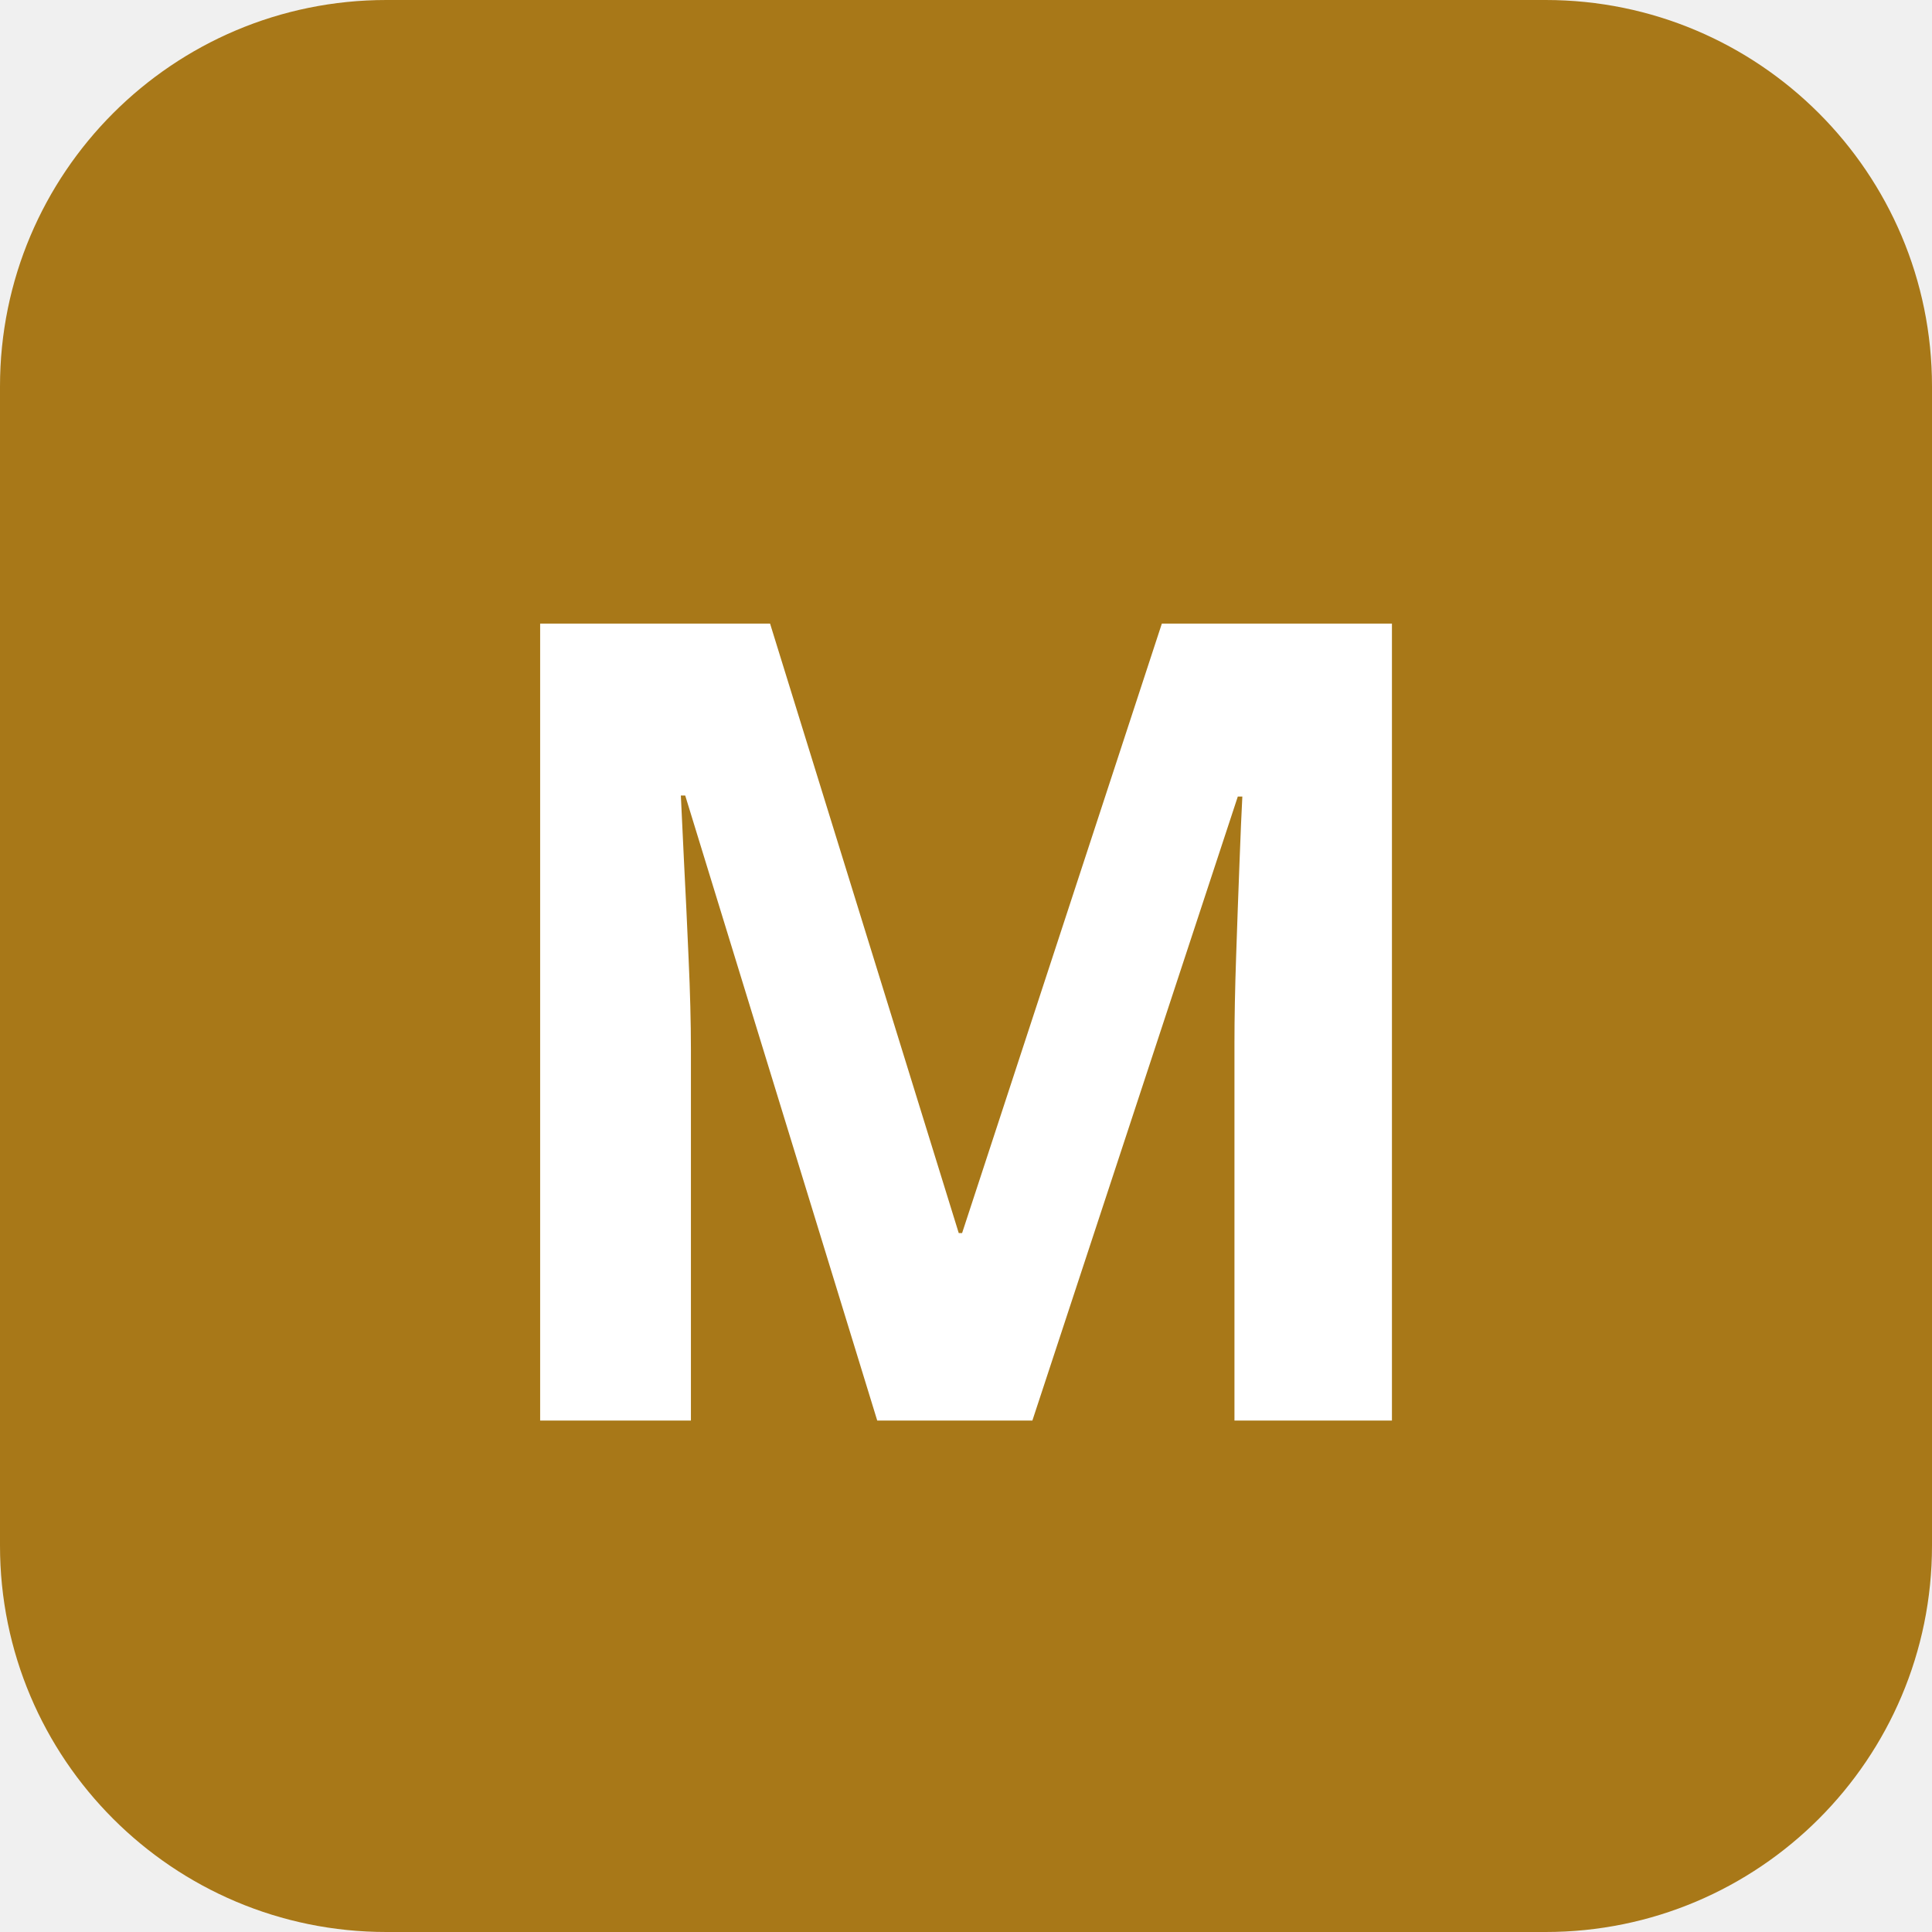
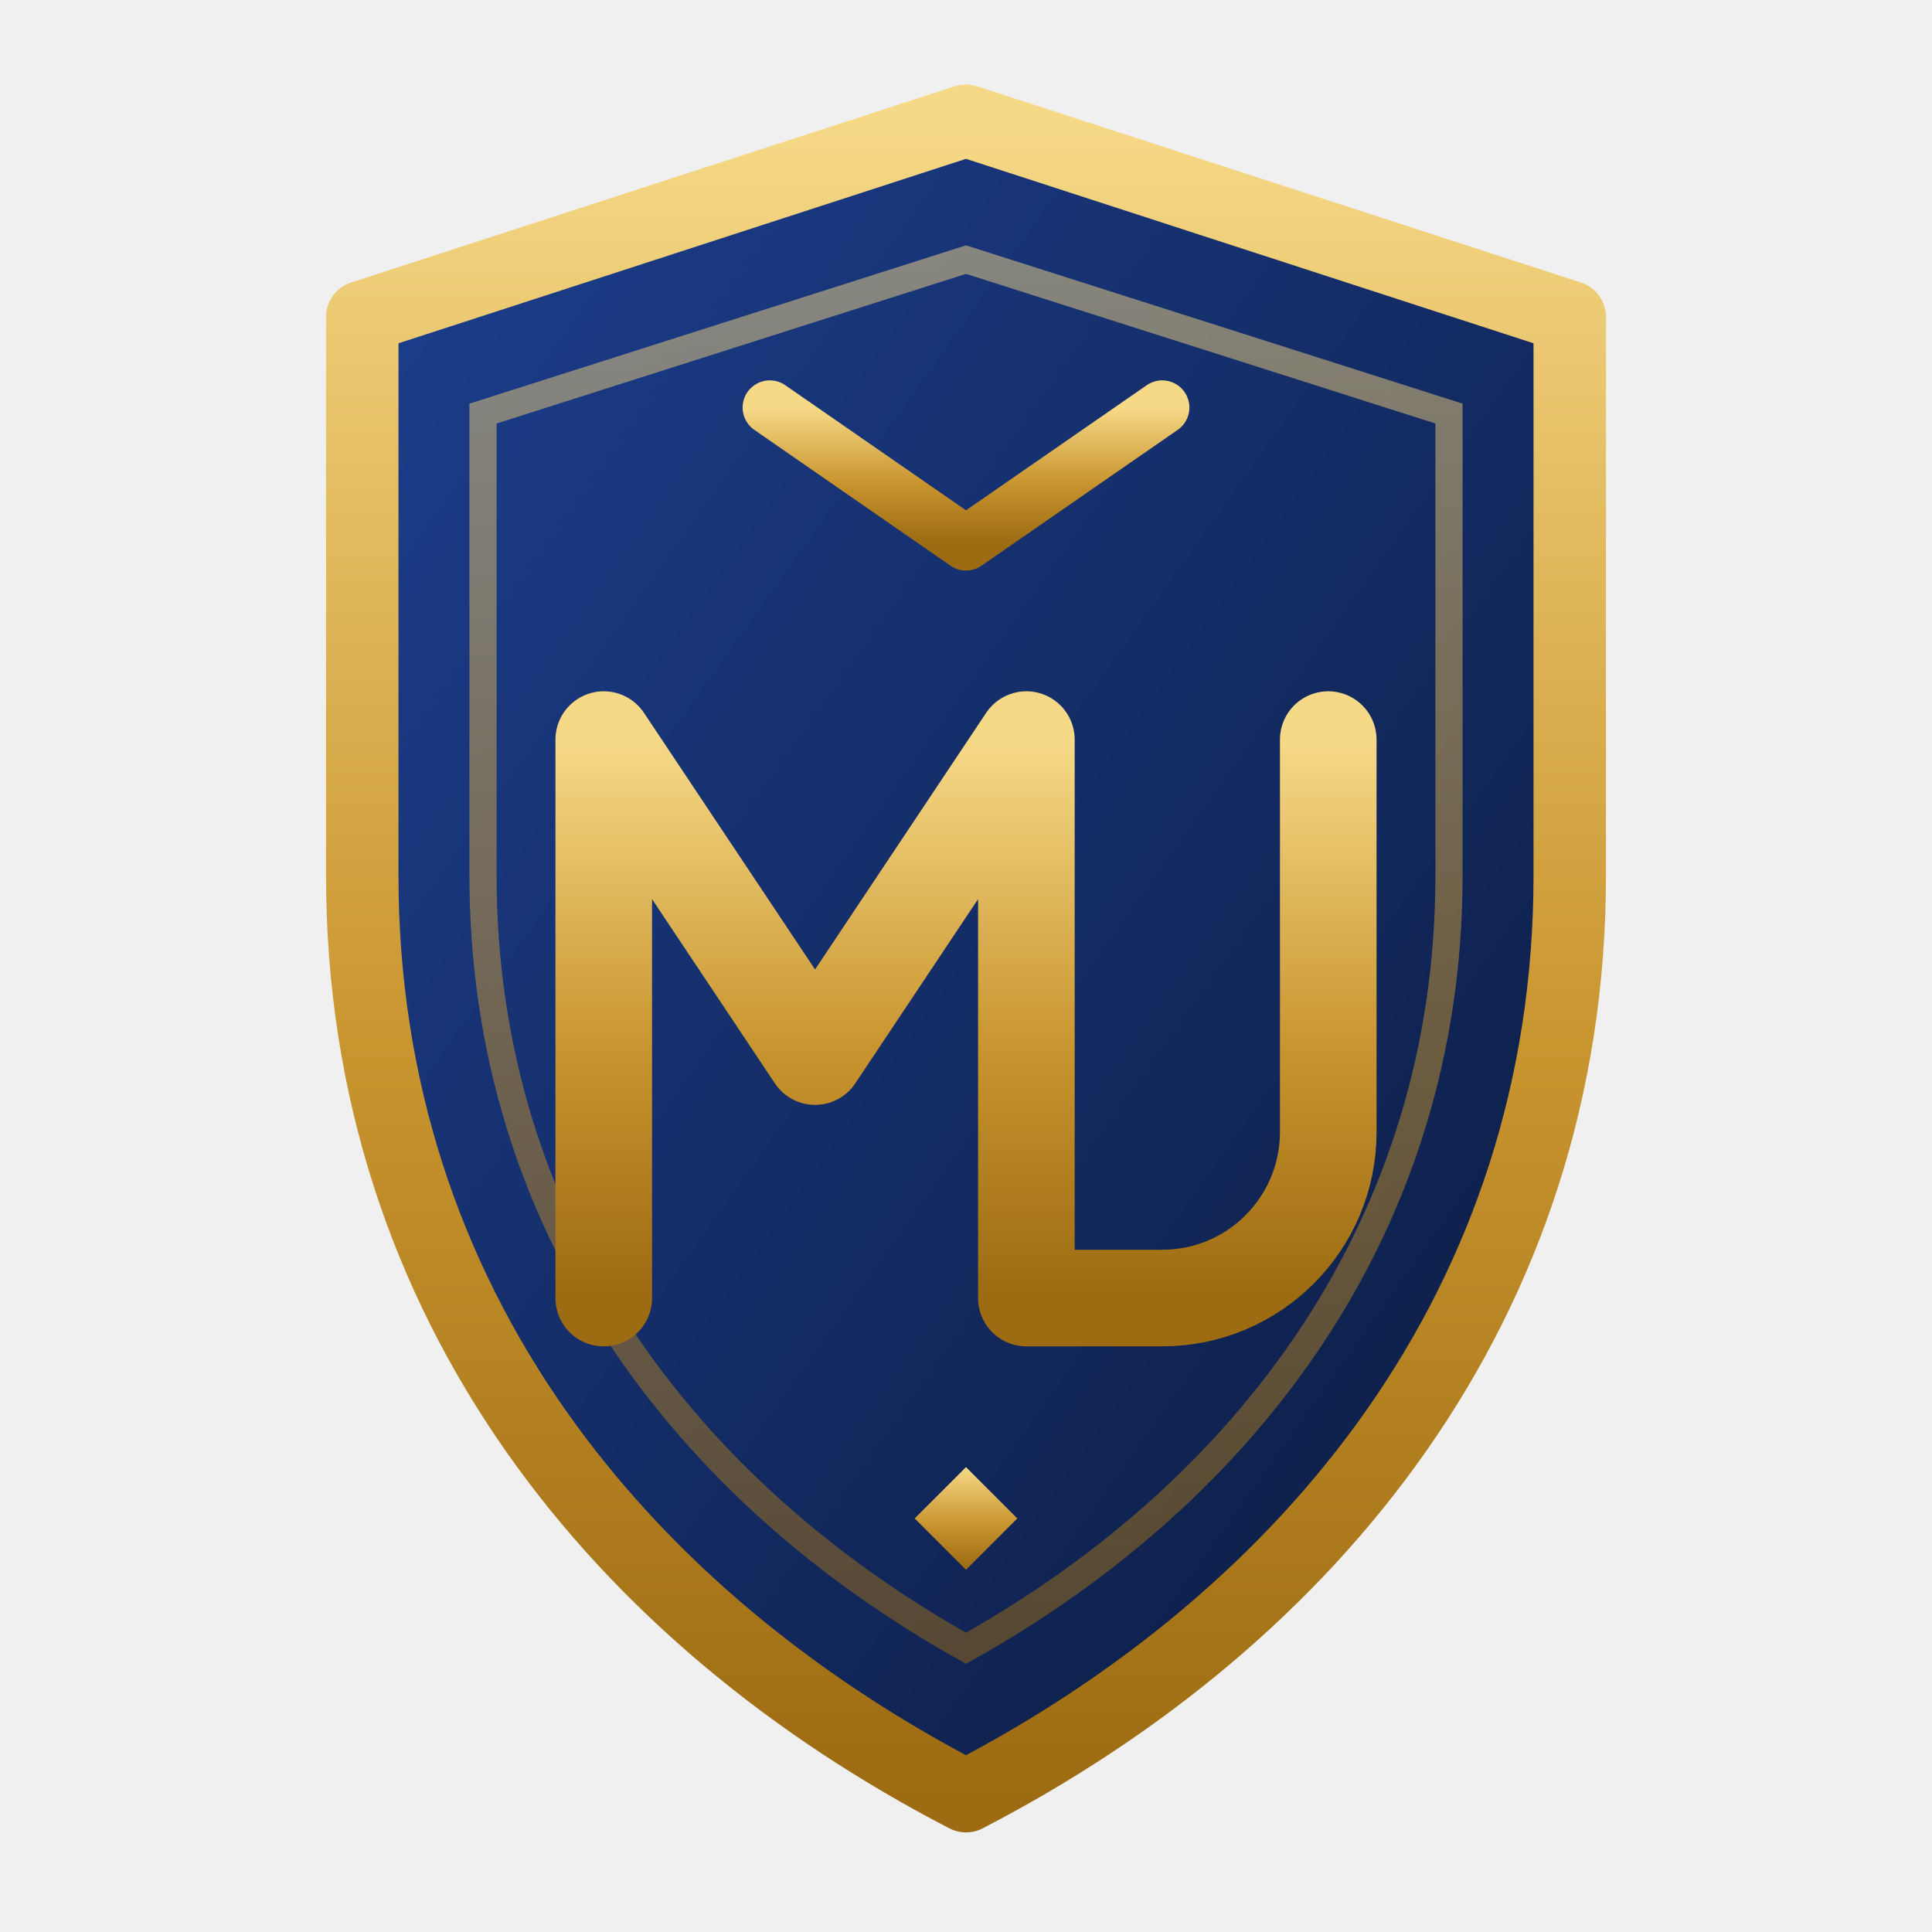
- <svg xmlns="http://www.w3.org/2000/svg" width="180" height="180" viewBox="0 0 180 180" fill="none">
-   <rect width="180" height="180" rx="36" fill="#a87818" />
-   <text x="90" y="92" fill="#ffffff" font-family="ui-sans-serif, system-ui, sans-serif" font-size="104" font-weight="700" text-anchor="middle" dominant-baseline="central">M</text>
+ <svg xmlns="http://www.w3.org/2000/svg" width="180" height="180" viewBox="0 0 64 64" fill="none">
+   <defs>
+     <linearGradient id="f" x1="0" y1="0" x2="1" y2="1">
+       <stop offset="0" stop-color="#1d3f8f" />
+       <stop offset="1" stop-color="#0b1a3d" />
+     </linearGradient>
+     <linearGradient id="g" x1="0" y1="0" x2="0" y2="1">
+       <stop offset="0" stop-color="#f6d987" />
+       <stop offset=".55" stop-color="#c9952f" />
+       <stop offset="1" stop-color="#9c6b12" />
+     </linearGradient>
+   </defs>
+   <path d="M32 4 52 10.5V29c0 14.2-8.6 24.6-20 30.5C20.6 53.6 12 43.2 12 29V10.5Z" fill="url(#f)" stroke="url(#g)" stroke-width="2.4" stroke-linejoin="round" />
+   <path d="M32 8.6 48 13.7V29c0 11.6-6.7 20.4-16 25.6C22.7 49.4 16 40.6 16 29V13.7Z" stroke="url(#g)" stroke-width=".9" opacity=".5" />
+   <path d="M25.5 13.5 32 18l6.5-4.5" stroke="url(#g)" stroke-width="1.8" stroke-linecap="round" stroke-linejoin="round" />
+   <path d="M20 43V24.5l7 10.5 7-10.5V43M44 24.5v13a5.5 5.5 0 0 1-5.5 5.5H34" stroke="url(#g)" stroke-width="3.2" stroke-linecap="round" stroke-linejoin="round" />
+   <path d="m32 48.6 1.7 1.7-1.7 1.7-1.7-1.7Z" fill="url(#g)" />
</svg>
